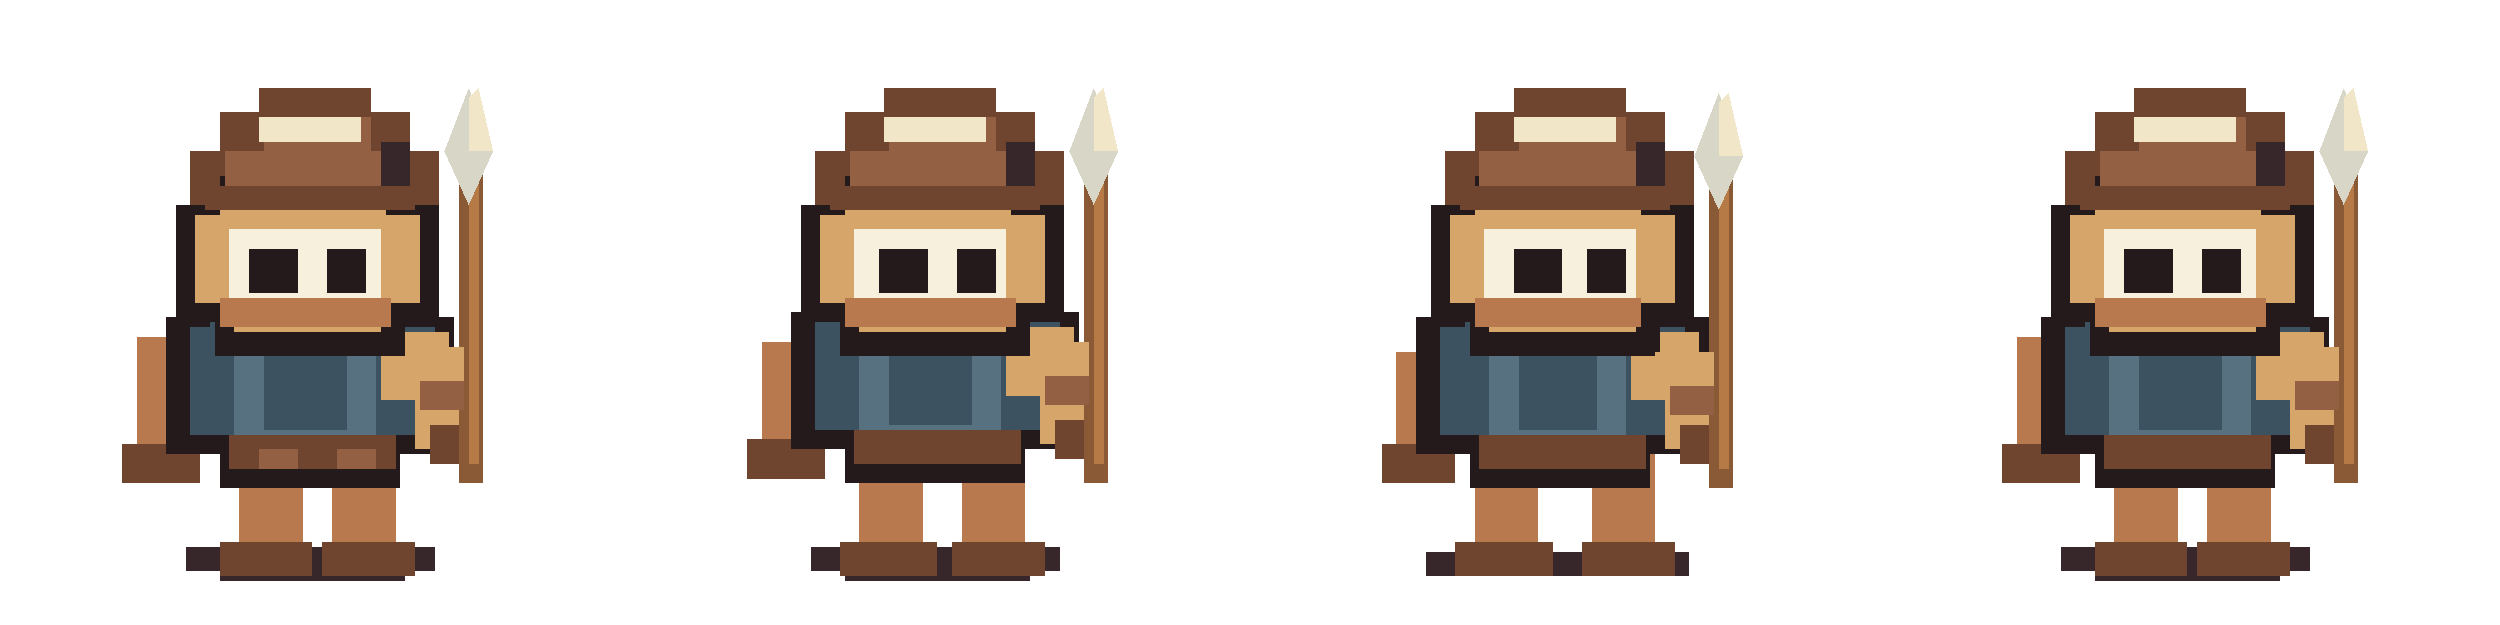
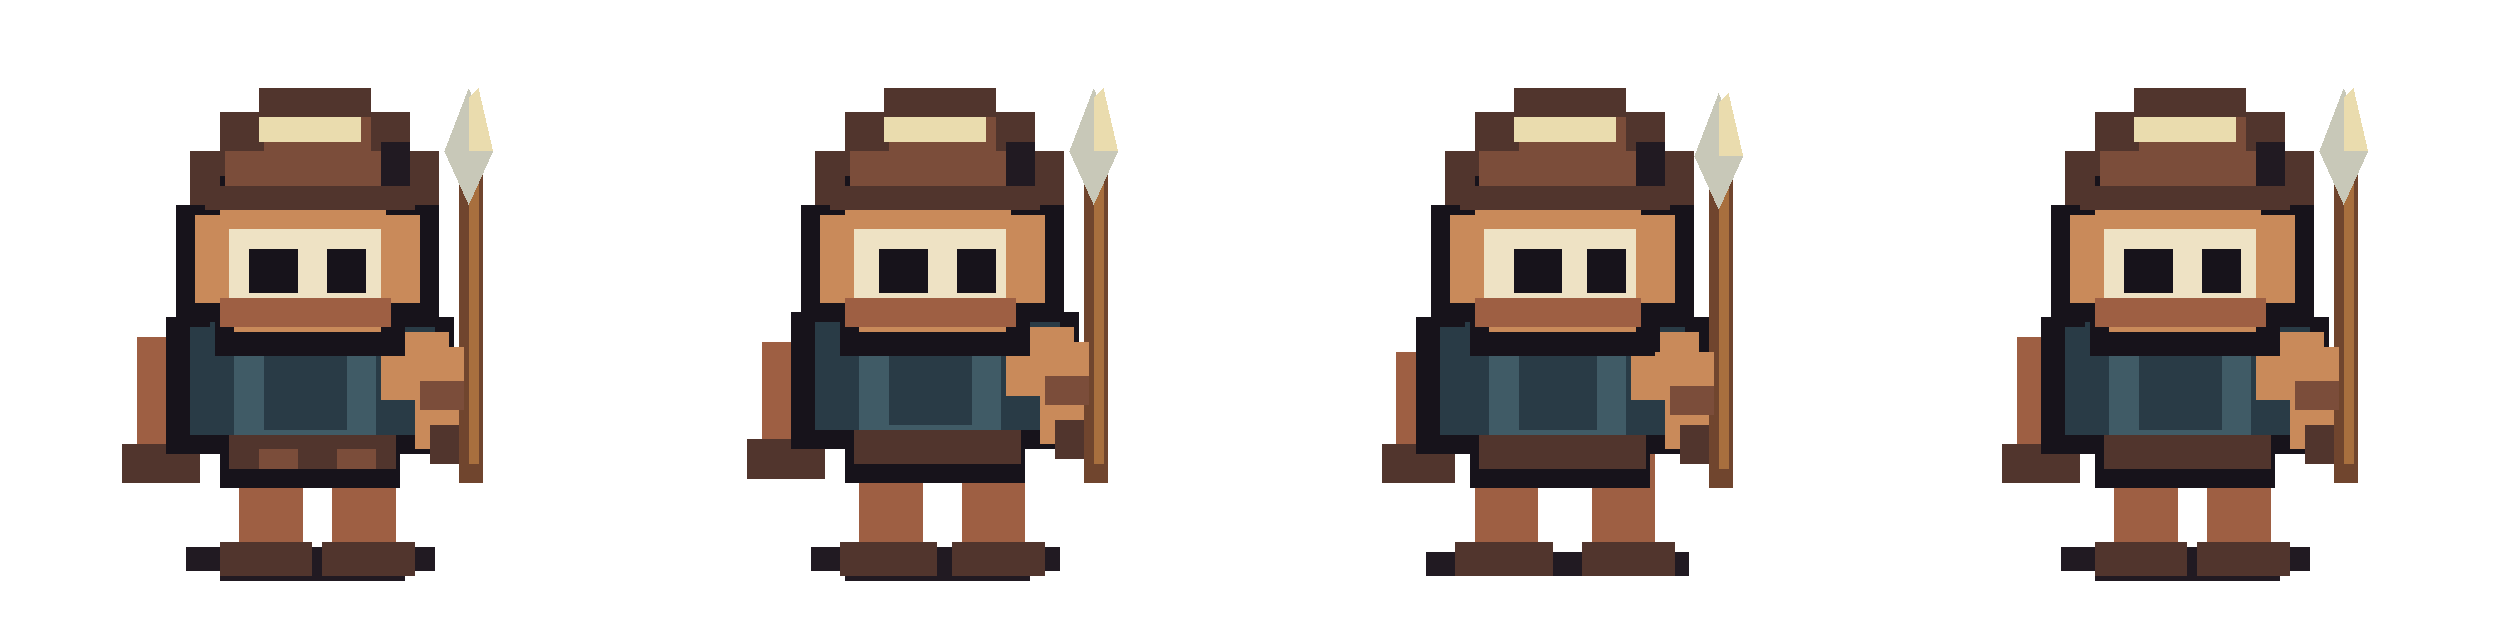
<svg xmlns="http://www.w3.org/2000/svg" width="512" height="128" viewBox="0 0 512 128" shape-rendering="crispEdges">
  <defs>
    <style>
- .o{fill:#241a1b}.ink{fill:#2d2222}.skin{fill:#d6a56a}.skin2{fill:#b8794f}.leather{fill:#70452f}.leather2{fill:#936044}.cloth{fill:#3d5260}.cloth2{fill:#587180}.metal{fill:#b9b8a9}.metal2{fill:#7f827c}.wood{fill:#8a5a36}.wood2{fill:#b57a45}.steel{fill:#d8d7c7}.shine{fill:#f1e7c8}.eye{fill:#f7f0dc}.pupil{fill:#241a1b}.shadow{fill:#38272a}
+ .o{fill:#17131b}.skin{fill:#c98a5a}.skin2{fill:#9e5f43}.leather{fill:#51352d}.leather2{fill:#7b4d3a}.cloth{fill:#293b46}.cloth2{fill:#405b66}.metal{fill:#9fa49e}.metal2{fill:#6f756f}.wood{fill:#70452e}.wood2{fill:#a86f3e}.steel{fill:#c8c8b8}.shine{fill:#eadcae}.eye{fill:#eee2c4}.pupil{fill:#17131b}.shadow{fill:#211a22}
</style>
  </defs>
  <g transform="translate(0 0)">
    <rect width="128" height="128" fill="none" />
    <rect x="38" y="112" width="51" height="5" class="shadow" />
    <rect x="45" y="117" width="38" height="2" class="shadow" />
    <rect x="28" y="69" width="12" height="29" class="skin2" />
    <rect x="25" y="91" width="16" height="8" class="leather" />
    <rect x="49" y="92" width="13" height="22" class="skin2" />
    <rect x="68" y="92" width="13" height="22" class="skin2" />
    <rect x="45" y="111" width="19" height="7" class="leather" />
    <rect x="66" y="111" width="19" height="7" class="leather" />
    <path d="M39 55h48v10h6v28H82v7H45v-7H34V65h5z" class="o" />
    <path d="M43 59h39v8h7v22H78v7H49v-7H39V67h4z" class="cloth" />
    <rect x="48" y="66" width="29" height="25" class="cloth2" />
    <rect x="54" y="72" width="17" height="16" class="cloth" />
    <rect x="47" y="89" width="34" height="7" class="leather" />
    <rect x="53" y="92" width="8" height="4" class="leather2" />
    <rect x="69" y="92" width="8" height="4" class="leather2" />
    <path d="M78 68h14v8h5v16H85V82h-7z" class="skin" />
    <rect x="88" y="87" width="11" height="8" class="leather" />
    <path d="M40 35h8v-6h29v5h8v8h5v23H83v8H44v-7h-8V42h4z" class="o" />
    <path d="M45 39h34v5h7v18H78v6H48v-6h-8V44h5z" class="skin" />
    <rect x="47" y="47" width="31" height="14" class="eye" />
    <rect x="51" y="51" width="10" height="9" class="pupil" />
    <rect x="67" y="51" width="8" height="9" class="pupil" />
    <rect x="45" y="61" width="35" height="6" class="skin2" />
    <path d="M39 42V31h6v-8h8v-5h23v5h8v8h6v11H82v-6H45v6z" class="leather" />
    <path d="M46 31h8v-7h22v7h8v8H46z" class="leather2" />
    <rect x="53" y="24" width="21" height="5" class="shine" />
    <rect x="42" y="38" width="43" height="5" class="leather" />
    <rect x="78" y="29" width="6" height="9" class="shadow" />
    <rect x="94" y="29" width="5" height="70" class="wood" />
    <rect x="96" y="28" width="2" height="67" class="wood2" />
    <path d="M91 31l5-13 5 13-5 11z" class="steel" />
    <path d="M96 20l2-2 3 13h-5z" class="shine" />
    <rect x="83" y="71" width="12" height="9" class="skin" />
    <rect x="86" y="78" width="9" height="6" class="leather2" />
  </g>
  <g transform="translate(128 0)">
    <rect x="38" y="112" width="51" height="5" class="shadow" />
    <rect x="45" y="117" width="38" height="2" class="shadow" />
    <rect x="28" y="70" width="12" height="27" class="skin2" />
    <rect x="25" y="90" width="16" height="8" class="leather" />
    <rect x="48" y="91" width="13" height="23" class="skin2" />
    <rect x="69" y="91" width="13" height="23" class="skin2" />
    <rect x="44" y="111" width="20" height="7" class="leather" />
    <rect x="67" y="111" width="19" height="7" class="leather" />
    <path d="M39 54h48v10h6v28H82v7H45v-7H34V64h5z" class="o" />
    <path d="M43 58h39v8h7v22H78v7H49v-7H39V66h4z" class="cloth" />
    <rect x="48" y="65" width="29" height="25" class="cloth2" />
    <rect x="54" y="71" width="17" height="16" class="cloth" />
    <rect x="47" y="88" width="34" height="7" class="leather" />
    <path d="M78 67h14v8h5v16H85V81h-7z" class="skin" />
    <rect x="88" y="86" width="11" height="8" class="leather" />
    <path d="M40 35h8v-6h29v5h8v8h5v23H83v8H44v-7h-8V42h4z" class="o" />
    <path d="M45 39h34v5h7v18H78v6H48v-6h-8V44h5z" class="skin" />
    <rect x="47" y="47" width="31" height="14" class="eye" />
    <rect x="52" y="51" width="10" height="9" class="pupil" />
    <rect x="68" y="51" width="8" height="9" class="pupil" />
    <rect x="45" y="61" width="35" height="6" class="skin2" />
    <path d="M39 42V31h6v-8h8v-5h23v5h8v8h6v11H82v-6H45v6z" class="leather" />
    <path d="M46 31h8v-7h22v7h8v8H46z" class="leather2" />
    <rect x="53" y="24" width="21" height="5" class="shine" />
    <rect x="42" y="38" width="43" height="5" class="leather" />
    <rect x="78" y="29" width="6" height="9" class="shadow" />
    <rect x="94" y="29" width="5" height="70" class="wood" />
    <rect x="96" y="28" width="2" height="67" class="wood2" />
    <path d="M91 31l5-13 5 13-5 11z" class="steel" />
    <path d="M96 20l2-2 3 13h-5z" class="shine" />
    <rect x="83" y="70" width="12" height="9" class="skin" />
    <rect x="86" y="77" width="9" height="6" class="leather2" />
  </g>
  <g transform="translate(256 0)">
    <rect x="36" y="113" width="54" height="5" class="shadow" />
    <rect x="30" y="72" width="11" height="25" class="skin2" />
    <rect x="27" y="91" width="15" height="8" class="leather" />
    <rect x="46" y="92" width="13" height="22" class="skin2" />
    <rect x="70" y="90" width="13" height="24" class="skin2" />
    <rect x="42" y="111" width="20" height="7" class="leather" />
    <rect x="68" y="111" width="19" height="7" class="leather" />
    <path d="M40 55h48v10h6v28H82v7H45v-7H34V65h6z" class="o" />
    <path d="M44 59h38v8h7v22H78v7H49v-7H39V67h5z" class="cloth" />
    <rect x="49" y="66" width="28" height="25" class="cloth2" />
    <rect x="55" y="72" width="16" height="16" class="cloth" />
    <rect x="47" y="89" width="34" height="7" class="leather" />
    <path d="M78 68h14v8h5v16H85V82h-7z" class="skin" />
    <rect x="88" y="87" width="11" height="8" class="leather" />
    <path d="M41 35h8v-6h29v5h8v8h5v23H84v8H45v-7h-8V42h4z" class="o" />
    <path d="M46 39h34v5h7v18H79v6H49v-6h-8V44h5z" class="skin" />
    <rect x="48" y="47" width="31" height="14" class="eye" />
    <rect x="54" y="51" width="10" height="9" class="pupil" />
    <rect x="69" y="51" width="8" height="9" class="pupil" />
    <rect x="46" y="61" width="34" height="6" class="skin2" />
    <path d="M40 42V31h6v-8h8v-5h23v5h8v8h6v11H83v-6H46v6z" class="leather" />
    <path d="M47 31h8v-7h22v7h8v8H47z" class="leather2" />
    <rect x="54" y="24" width="21" height="5" class="shine" />
    <rect x="43" y="38" width="43" height="5" class="leather" />
    <rect x="79" y="29" width="6" height="9" class="shadow" />
    <rect x="94" y="30" width="5" height="70" class="wood" />
    <rect x="96" y="29" width="2" height="67" class="wood2" />
    <path d="M91 32l5-13 5 13-5 11z" class="steel" />
    <path d="M96 21l2-2 3 13h-5z" class="shine" />
    <rect x="83" y="72" width="12" height="9" class="skin" />
    <rect x="86" y="79" width="9" height="6" class="leather2" />
  </g>
  <g transform="translate(384 0)">
    <rect x="38" y="112" width="51" height="5" class="shadow" />
    <rect x="45" y="117" width="38" height="2" class="shadow" />
    <rect x="29" y="69" width="12" height="29" class="skin2" />
    <rect x="26" y="91" width="16" height="8" class="leather" />
    <rect x="49" y="92" width="13" height="22" class="skin2" />
    <rect x="68" y="92" width="13" height="22" class="skin2" />
    <rect x="45" y="111" width="19" height="7" class="leather" />
    <rect x="66" y="111" width="19" height="7" class="leather" />
    <path d="M39 55h48v10h6v28H82v7H45v-7H34V65h5z" class="o" />
    <path d="M43 59h39v8h7v22H78v7H49v-7H39V67h4z" class="cloth" />
    <rect x="48" y="66" width="29" height="25" class="cloth2" />
    <rect x="54" y="72" width="17" height="16" class="cloth" />
    <rect x="47" y="89" width="34" height="7" class="leather" />
    <path d="M78 68h14v8h5v16H85V82h-7z" class="skin" />
    <rect x="88" y="87" width="11" height="8" class="leather" />
    <path d="M40 35h8v-6h29v5h8v8h5v23H83v8H44v-7h-8V42h4z" class="o" />
    <path d="M45 39h34v5h7v18H78v6H48v-6h-8V44h5z" class="skin" />
    <rect x="47" y="47" width="31" height="14" class="eye" />
    <rect x="51" y="51" width="10" height="9" class="pupil" />
    <rect x="67" y="51" width="8" height="9" class="pupil" />
    <rect x="45" y="61" width="35" height="6" class="skin2" />
    <path d="M39 42V31h6v-8h8v-5h23v5h8v8h6v11H82v-6H45v6z" class="leather" />
    <path d="M46 31h8v-7h22v7h8v8H46z" class="leather2" />
    <rect x="53" y="24" width="21" height="5" class="shine" />
    <rect x="42" y="38" width="43" height="5" class="leather" />
    <rect x="78" y="29" width="6" height="9" class="shadow" />
    <rect x="94" y="29" width="5" height="70" class="wood" />
    <rect x="96" y="28" width="2" height="67" class="wood2" />
    <path d="M91 31l5-13 5 13-5 11z" class="steel" />
    <path d="M96 20l2-2 3 13h-5z" class="shine" />
    <rect x="83" y="71" width="12" height="9" class="skin" />
    <rect x="86" y="78" width="9" height="6" class="leather2" />
  </g>
</svg>
